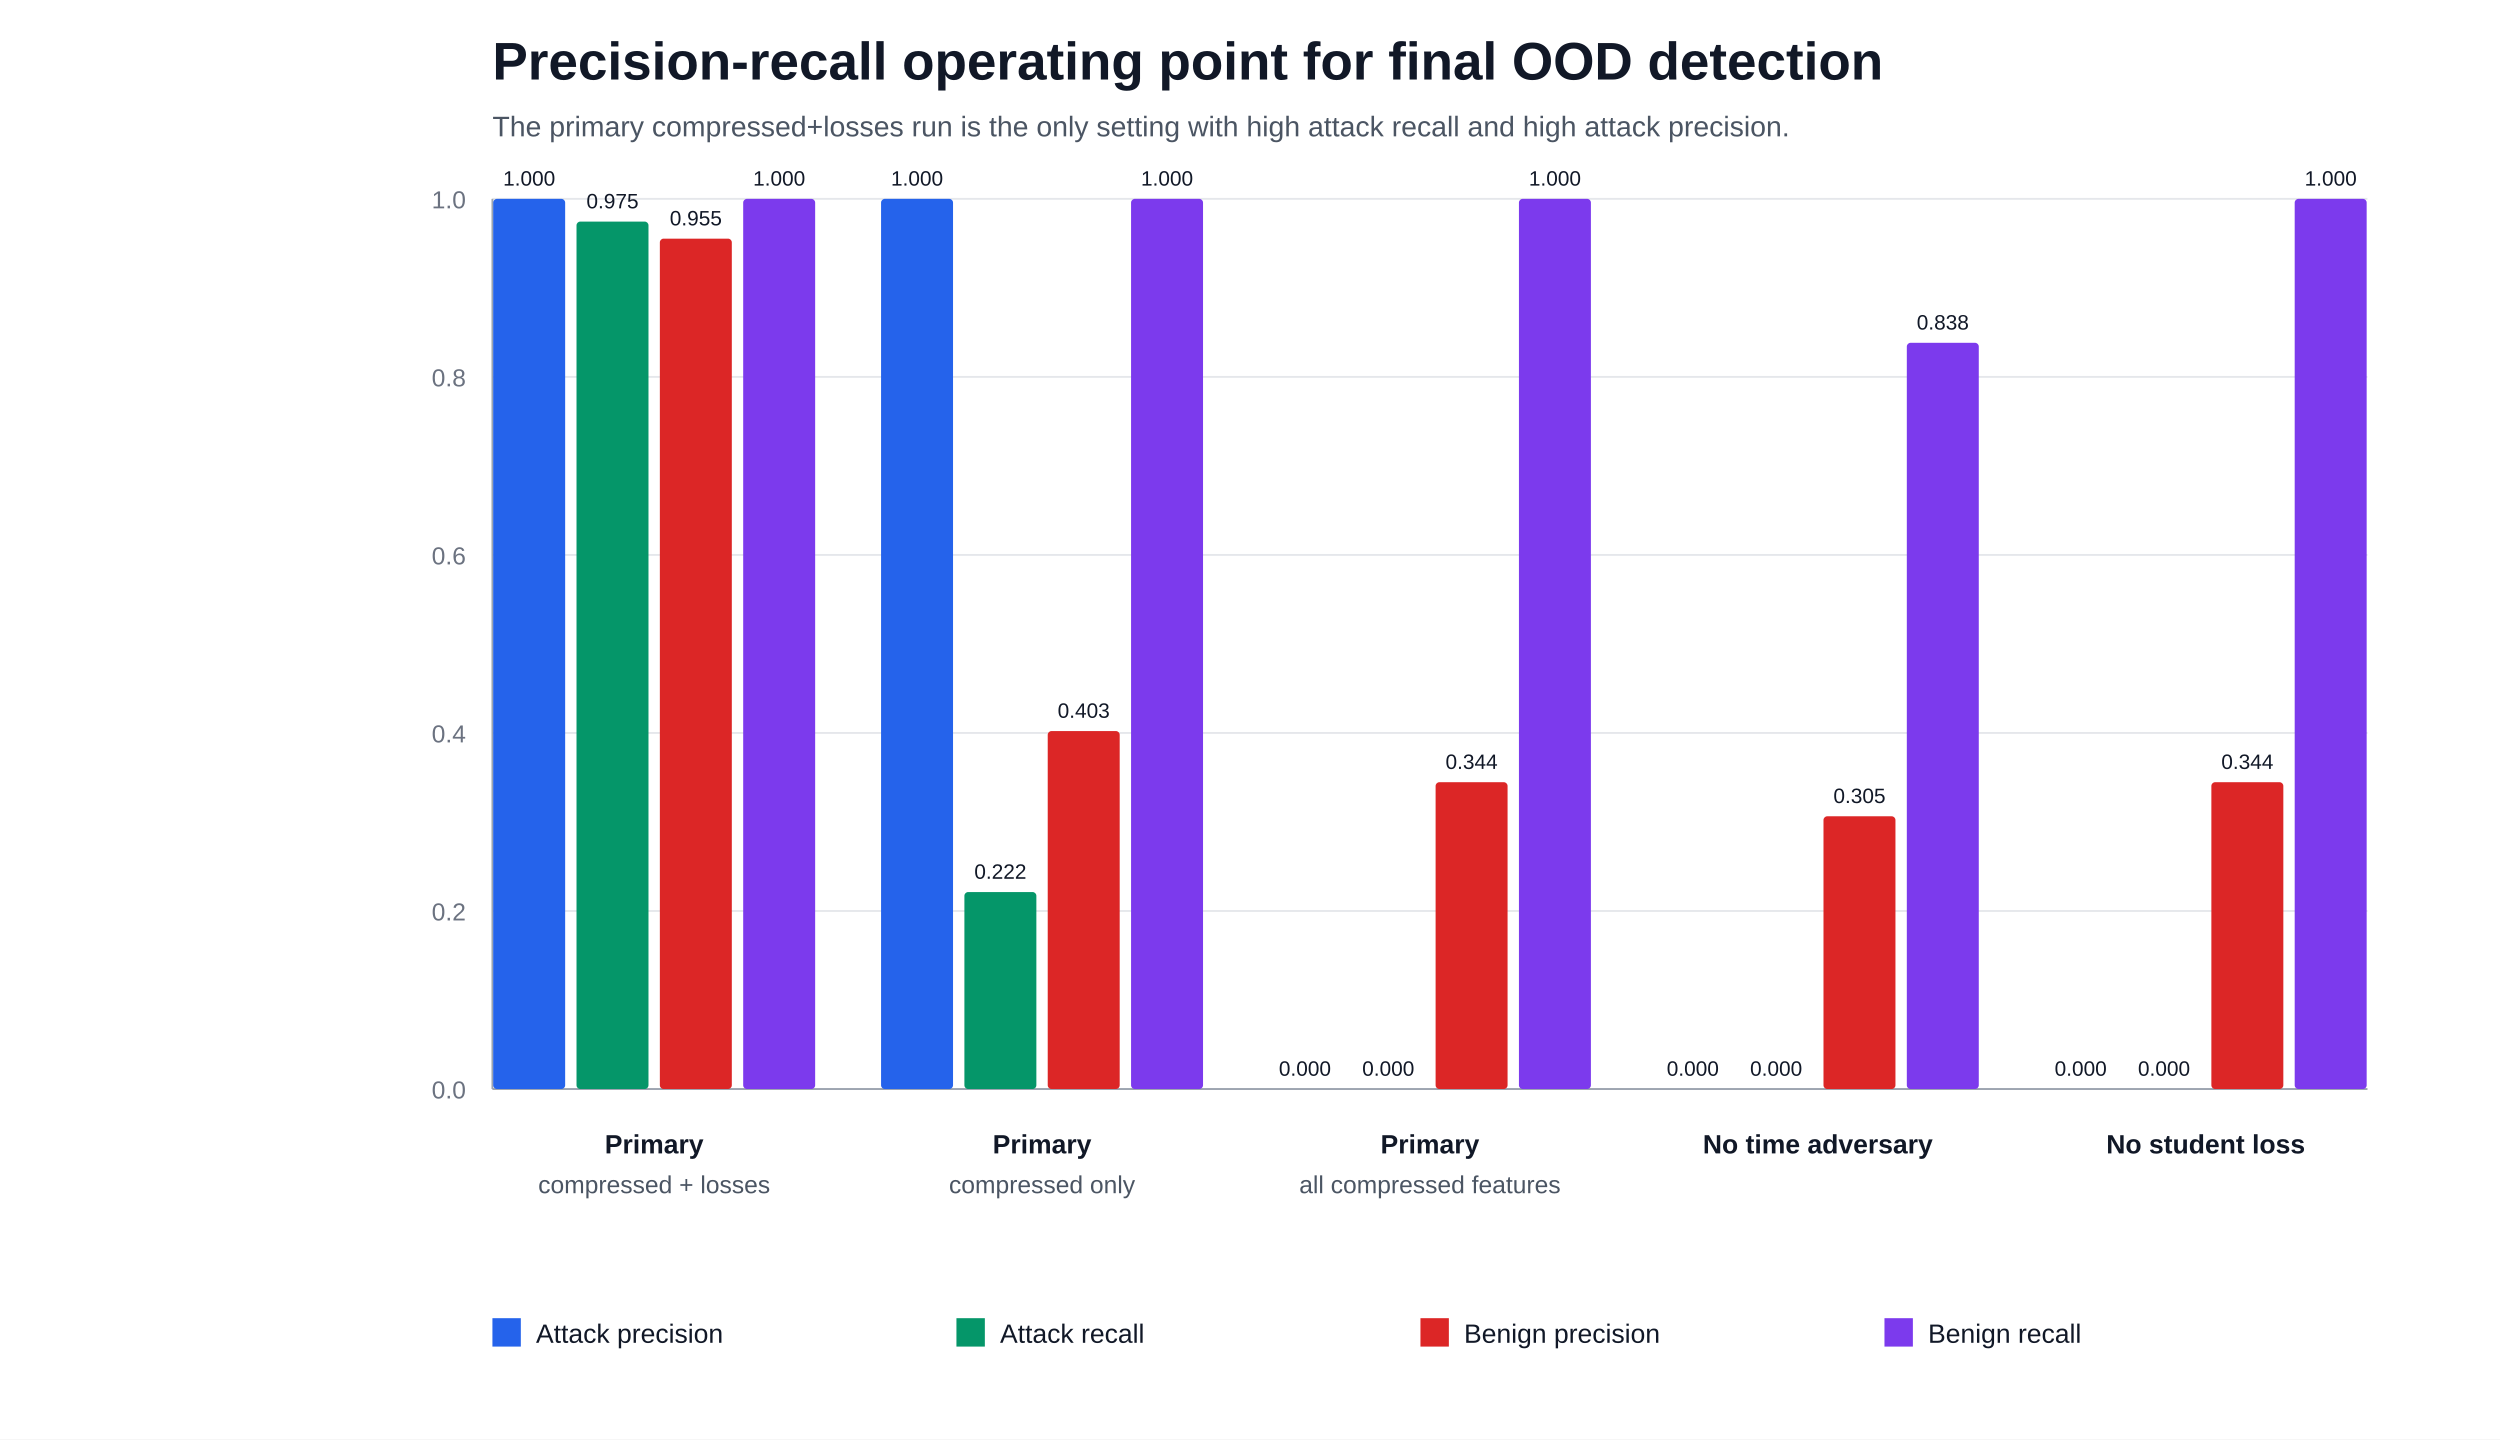
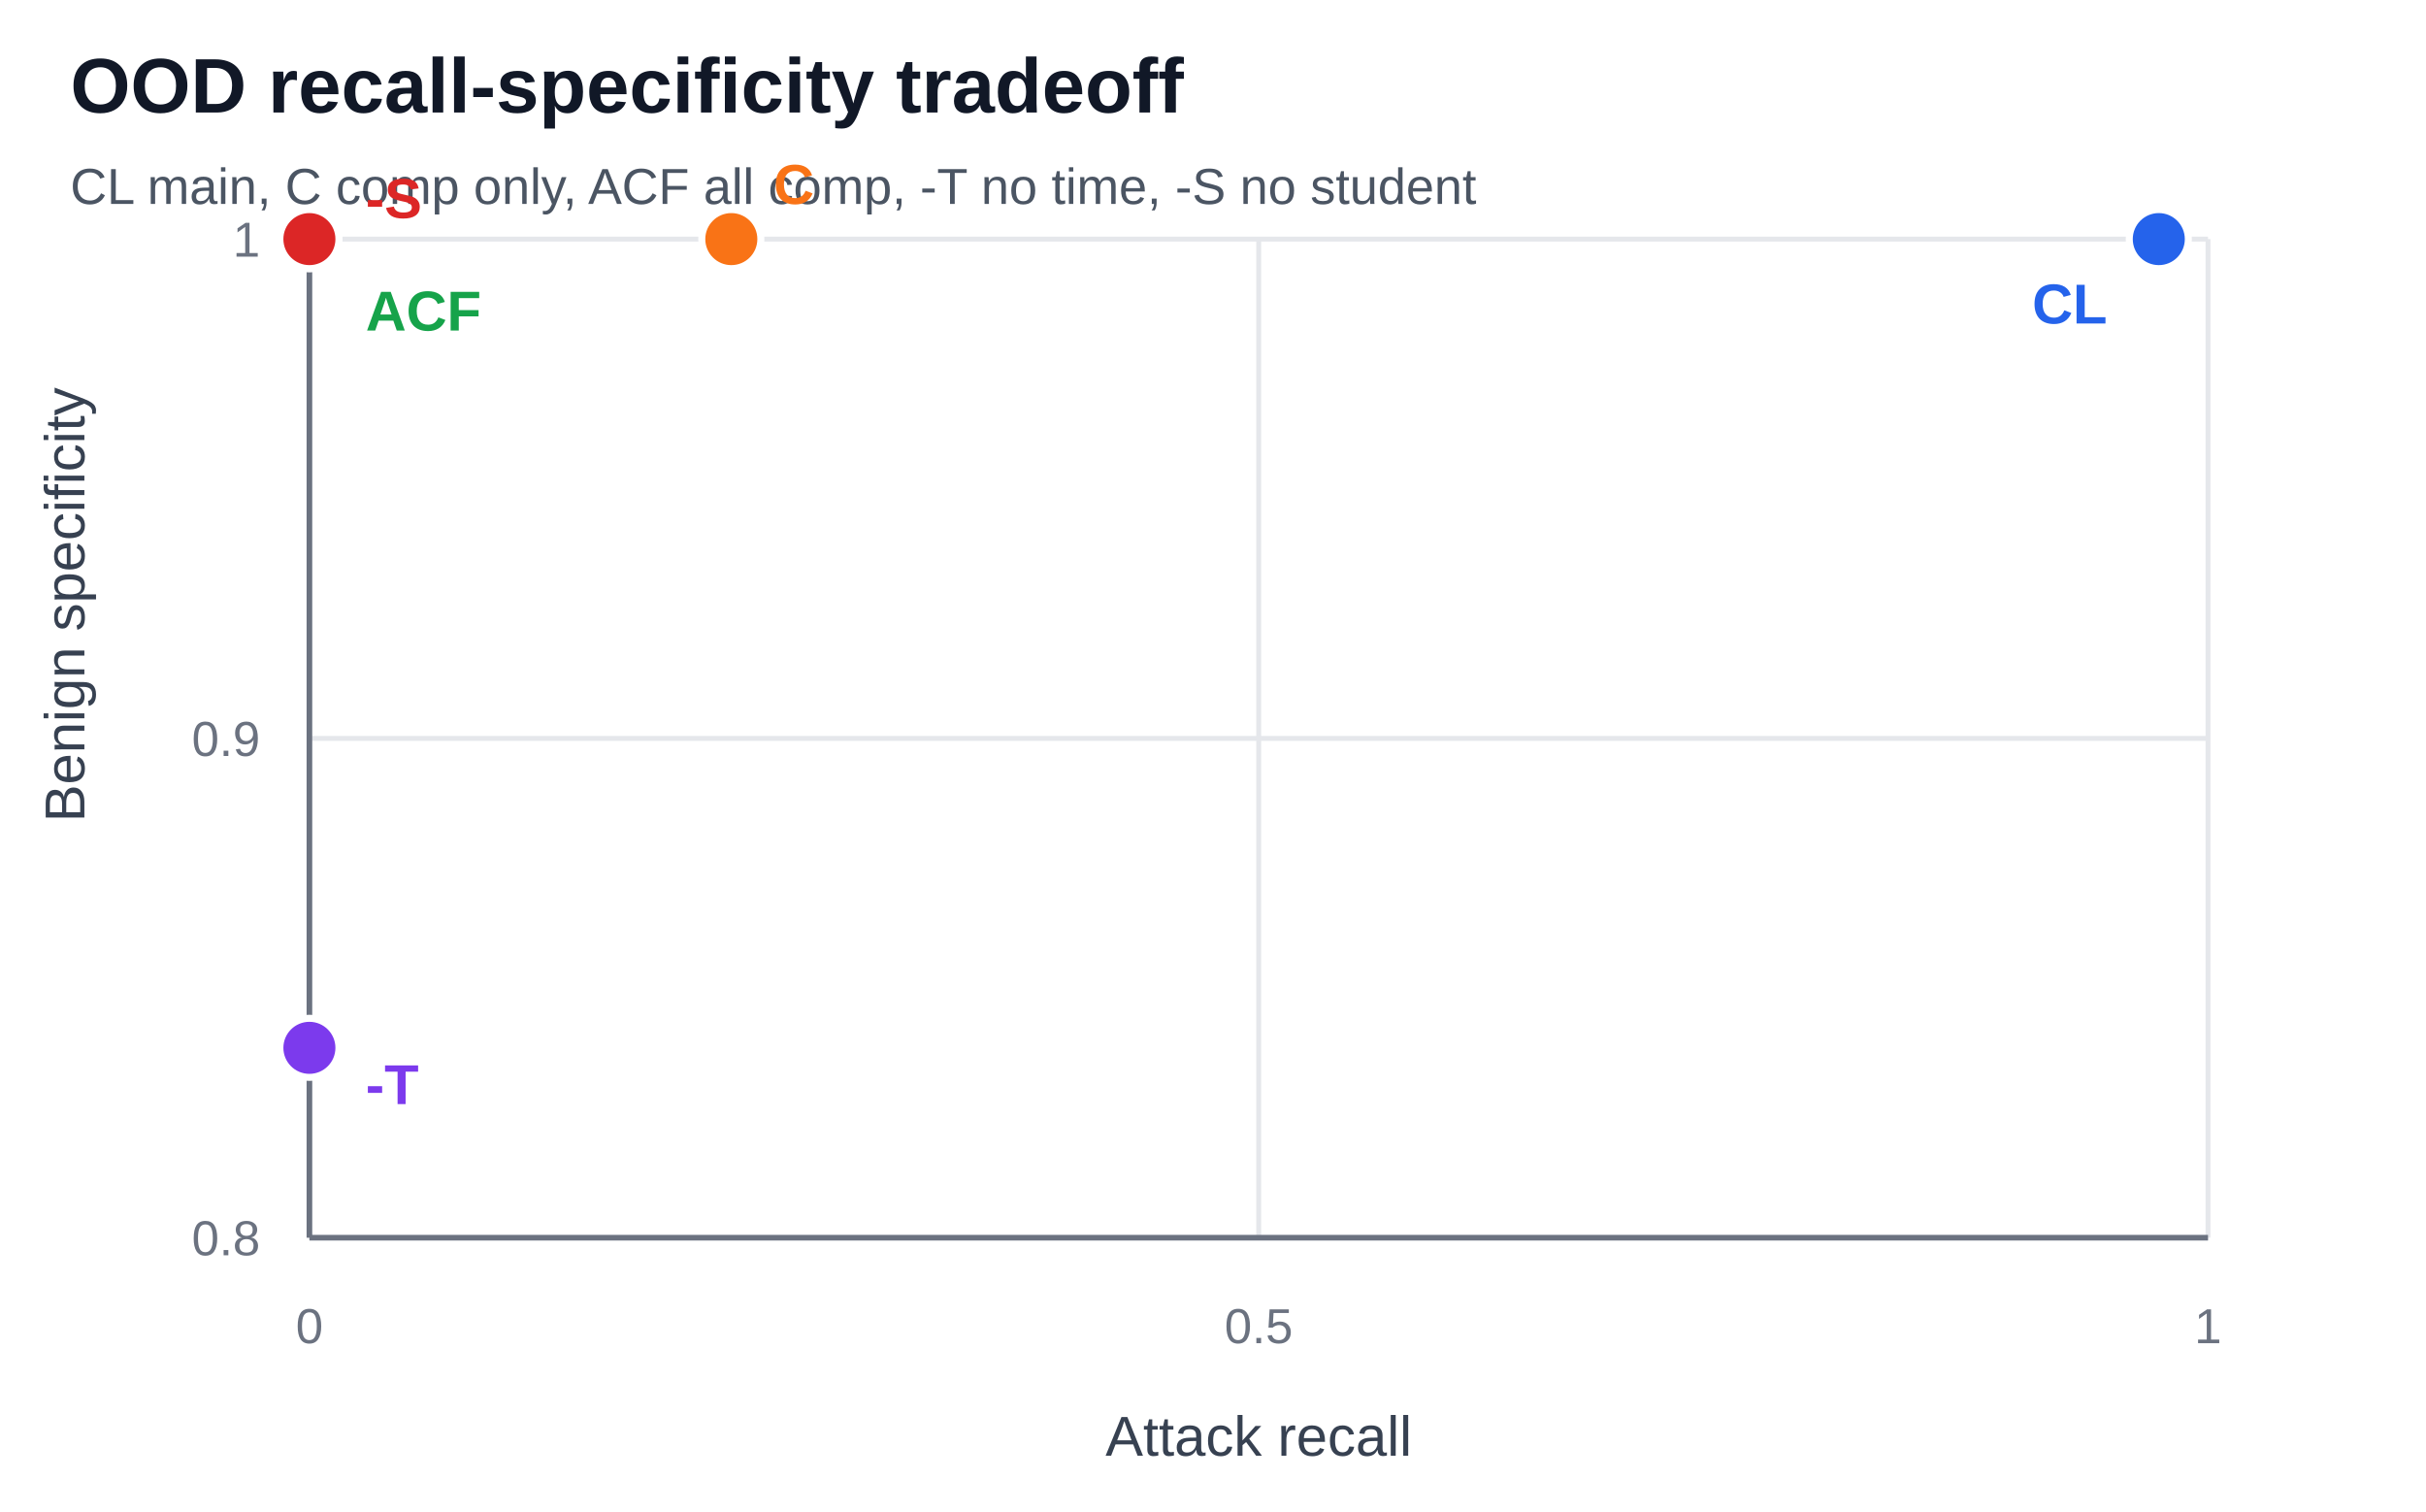
- <svg xmlns="http://www.w3.org/2000/svg" width="1320" height="760" viewBox="0 0 1320 760">
-   <rect width="100%" height="100%" fill="#ffffff" />
-   <text x="260" y="42" font-family="Arial, sans-serif" font-size="28" font-weight="700" fill="#111827">Precision-recall operating point for final OOD detection</text>
-   <text x="260" y="72" font-family="Arial, sans-serif" font-size="15" fill="#4b5563">The primary compressed+losses run is the only setting with high attack recall and high attack precision.</text>
-   <line x1="260" y1="575" x2="1250" y2="575" stroke="#e5e7eb" stroke-width="1" />
-   <text x="246" y="580" text-anchor="end" font-family="Arial, sans-serif" font-size="13" fill="#6b7280">0.0</text>
-   <line x1="260" y1="481" x2="1250" y2="481" stroke="#e5e7eb" stroke-width="1" />
-   <text x="246" y="486" text-anchor="end" font-family="Arial, sans-serif" font-size="13" fill="#6b7280">0.2</text>
-   <line x1="260" y1="387" x2="1250" y2="387" stroke="#e5e7eb" stroke-width="1" />
-   <text x="246" y="392" text-anchor="end" font-family="Arial, sans-serif" font-size="13" fill="#6b7280">0.4</text>
-   <line x1="260" y1="293" x2="1250" y2="293" stroke="#e5e7eb" stroke-width="1" />
-   <text x="246" y="298" text-anchor="end" font-family="Arial, sans-serif" font-size="13" fill="#6b7280">0.6</text>
-   <line x1="260" y1="199" x2="1250" y2="199" stroke="#e5e7eb" stroke-width="1" />
-   <text x="246" y="204" text-anchor="end" font-family="Arial, sans-serif" font-size="13" fill="#6b7280">0.8</text>
-   <line x1="260" y1="105" x2="1250" y2="105" stroke="#e5e7eb" stroke-width="1" />
-   <text x="246" y="110" text-anchor="end" font-family="Arial, sans-serif" font-size="13" fill="#6b7280">1.0</text>
-   <line x1="260" y1="105" x2="260" y2="575" stroke="#9ca3af" />
-   <line x1="260" y1="575" x2="1250" y2="575" stroke="#9ca3af" />
-   <rect x="260.4" y="105" width="38" height="470" rx="2" fill="#2563eb" />
-   <text x="279.4" y="98" text-anchor="middle" font-family="Arial, sans-serif" font-size="11" fill="#111827">1.000</text>
-   <rect x="304.4" y="117" width="38" height="458" rx="2" fill="#059669" />
-   <text x="323.4" y="110" text-anchor="middle" font-family="Arial, sans-serif" font-size="11" fill="#111827">0.975</text>
-   <rect x="348.4" y="126" width="38" height="449" rx="2" fill="#dc2626" />
-   <text x="367.4" y="119" text-anchor="middle" font-family="Arial, sans-serif" font-size="11" fill="#111827">0.955</text>
-   <rect x="392.4" y="105" width="38" height="470" rx="2" fill="#7c3aed" />
-   <text x="411.4" y="98" text-anchor="middle" font-family="Arial, sans-serif" font-size="11" fill="#111827">1.000</text>
-   <text x="345.4" y="609" text-anchor="middle" font-family="Arial, sans-serif" font-size="14" font-weight="600" fill="#111827">Primary</text>
-   <text x="345.4" y="630" text-anchor="middle" font-family="Arial, sans-serif" font-size="13" fill="#4b5563">compressed + losses</text>
-   <rect x="465.2" y="105" width="38" height="470" rx="2" fill="#2563eb" />
-   <text x="484.2" y="98" text-anchor="middle" font-family="Arial, sans-serif" font-size="11" fill="#111827">1.000</text>
-   <rect x="509.2" y="471" width="38" height="104" rx="2" fill="#059669" />
-   <text x="528.2" y="464" text-anchor="middle" font-family="Arial, sans-serif" font-size="11" fill="#111827">0.222</text>
-   <rect x="553.2" y="386" width="38" height="189" rx="2" fill="#dc2626" />
-   <text x="572.2" y="379" text-anchor="middle" font-family="Arial, sans-serif" font-size="11" fill="#111827">0.403</text>
-   <rect x="597.2" y="105" width="38" height="470" rx="2" fill="#7c3aed" />
-   <text x="616.2" y="98" text-anchor="middle" font-family="Arial, sans-serif" font-size="11" fill="#111827">1.000</text>
-   <text x="550.2" y="609" text-anchor="middle" font-family="Arial, sans-serif" font-size="14" font-weight="600" fill="#111827">Primary</text>
-   <text x="550.2" y="630" text-anchor="middle" font-family="Arial, sans-serif" font-size="13" fill="#4b5563">compressed only</text>
-   <rect x="670" y="575" width="38" height="0" rx="2" fill="#2563eb" />
-   <text x="689" y="568" text-anchor="middle" font-family="Arial, sans-serif" font-size="11" fill="#111827">0.000</text>
-   <rect x="714" y="575" width="38" height="0" rx="2" fill="#059669" />
-   <text x="733" y="568" text-anchor="middle" font-family="Arial, sans-serif" font-size="11" fill="#111827">0.000</text>
-   <rect x="758" y="413" width="38" height="162" rx="2" fill="#dc2626" />
-   <text x="777" y="406" text-anchor="middle" font-family="Arial, sans-serif" font-size="11" fill="#111827">0.344</text>
-   <rect x="802" y="105" width="38" height="470" rx="2" fill="#7c3aed" />
-   <text x="821" y="98" text-anchor="middle" font-family="Arial, sans-serif" font-size="11" fill="#111827">1.000</text>
-   <text x="755" y="609" text-anchor="middle" font-family="Arial, sans-serif" font-size="14" font-weight="600" fill="#111827">Primary</text>
-   <text x="755" y="630" text-anchor="middle" font-family="Arial, sans-serif" font-size="13" fill="#4b5563">all compressed features</text>
-   <rect x="874.8" y="575" width="38" height="0" rx="2" fill="#2563eb" />
-   <text x="893.8" y="568" text-anchor="middle" font-family="Arial, sans-serif" font-size="11" fill="#111827">0.000</text>
-   <rect x="918.8" y="575" width="38" height="0" rx="2" fill="#059669" />
-   <text x="937.8" y="568" text-anchor="middle" font-family="Arial, sans-serif" font-size="11" fill="#111827">0.000</text>
-   <rect x="962.8" y="431" width="38" height="144" rx="2" fill="#dc2626" />
-   <text x="981.8" y="424" text-anchor="middle" font-family="Arial, sans-serif" font-size="11" fill="#111827">0.305</text>
-   <rect x="1006.8" y="181" width="38" height="394" rx="2" fill="#7c3aed" />
-   <text x="1025.8" y="174" text-anchor="middle" font-family="Arial, sans-serif" font-size="11" fill="#111827">0.838</text>
-   <text x="959.8" y="609" text-anchor="middle" font-family="Arial, sans-serif" font-size="14" font-weight="600" fill="#111827">No time adversary</text>
-   <rect x="1079.6" y="575" width="38" height="0" rx="2" fill="#2563eb" />
-   <text x="1098.6" y="568" text-anchor="middle" font-family="Arial, sans-serif" font-size="11" fill="#111827">0.000</text>
-   <rect x="1123.6" y="575" width="38" height="0" rx="2" fill="#059669" />
-   <text x="1142.6" y="568" text-anchor="middle" font-family="Arial, sans-serif" font-size="11" fill="#111827">0.000</text>
-   <rect x="1167.6" y="413" width="38" height="162" rx="2" fill="#dc2626" />
-   <text x="1186.6" y="406" text-anchor="middle" font-family="Arial, sans-serif" font-size="11" fill="#111827">0.344</text>
-   <rect x="1211.6" y="105" width="38" height="470" rx="2" fill="#7c3aed" />
-   <text x="1230.6" y="98" text-anchor="middle" font-family="Arial, sans-serif" font-size="11" fill="#111827">1.000</text>
-   <text x="1164.6" y="609" text-anchor="middle" font-family="Arial, sans-serif" font-size="14" font-weight="600" fill="#111827">No student loss</text>
-   <rect x="260" y="696" width="15" height="15" fill="#2563eb" />
-   <text x="283" y="709" font-family="Arial, sans-serif" font-size="14" fill="#111827">Attack precision</text>
-   <rect x="505" y="696" width="15" height="15" fill="#059669" />
-   <text x="528" y="709" font-family="Arial, sans-serif" font-size="14" fill="#111827">Attack recall</text>
-   <rect x="750" y="696" width="15" height="15" fill="#dc2626" />
-   <text x="773" y="709" font-family="Arial, sans-serif" font-size="14" fill="#111827">Benign precision</text>
-   <rect x="995" y="696" width="15" height="15" fill="#7c3aed" />
-   <text x="1018" y="709" font-family="Arial, sans-serif" font-size="14" fill="#111827">Benign recall</text>
+ <svg xmlns="http://www.w3.org/2000/svg" width="3.45in" height="2.15in" viewBox="0 0 345 215">
+   <rect width="345" height="215" fill="#ffffff" />
+   <text x="10" y="16" font-family="Arial, sans-serif" font-size="11" font-weight="700" fill="#111827">OOD recall-specificity tradeoff</text>
+   <text x="10" y="29" font-family="Arial, sans-serif" font-size="7.2" fill="#4b5563">CL main, C comp only, ACF all comp, -T no time, -S no student</text>
+   <line x1="44" y1="34" x2="44" y2="176" stroke="#e5e7eb" stroke-width="0.7" />
+   <text x="44" y="191" text-anchor="middle" font-family="Arial, sans-serif" font-size="7" fill="#6b7280">0</text>
+   <line x1="179" y1="34" x2="179" y2="176" stroke="#e5e7eb" stroke-width="0.7" />
+   <text x="179" y="191" text-anchor="middle" font-family="Arial, sans-serif" font-size="7" fill="#6b7280">0.5</text>
+   <line x1="314" y1="34" x2="314" y2="176" stroke="#e5e7eb" stroke-width="0.7" />
+   <text x="314" y="191" text-anchor="middle" font-family="Arial, sans-serif" font-size="7" fill="#6b7280">1</text>
+   <line x1="44" y1="176" x2="314" y2="176" stroke="#e5e7eb" stroke-width="0.7" />
+   <text x="37" y="178.5" text-anchor="end" font-family="Arial, sans-serif" font-size="7" fill="#6b7280">0.8</text>
+   <line x1="44" y1="105" x2="314" y2="105" stroke="#e5e7eb" stroke-width="0.7" />
+   <text x="37" y="107.5" text-anchor="end" font-family="Arial, sans-serif" font-size="7" fill="#6b7280">0.9</text>
+   <line x1="44" y1="34" x2="314" y2="34" stroke="#e5e7eb" stroke-width="0.7" />
+   <text x="37" y="36.5" text-anchor="end" font-family="Arial, sans-serif" font-size="7" fill="#6b7280">1</text>
+   <line x1="44" y1="34" x2="44" y2="176" stroke="#6b7280" stroke-width="0.8" />
+   <line x1="44" y1="176" x2="314" y2="176" stroke="#6b7280" stroke-width="0.8" />
+   <circle cx="307" cy="34" r="4.2" fill="#2563eb" stroke="#ffffff" stroke-width="1" />
+   <text x="289" y="46" font-family="Arial, sans-serif" font-size="8" font-weight="700" fill="#2563eb">CL</text>
+   <circle cx="104" cy="34" r="4.2" fill="#f97316" stroke="#ffffff" stroke-width="1" />
+   <text x="110" y="29" font-family="Arial, sans-serif" font-size="8" font-weight="700" fill="#f97316">C</text>
+   <circle cx="44" cy="34" r="4.2" fill="#16a34a" stroke="#ffffff" stroke-width="1" />
+   <text x="52" y="47" font-family="Arial, sans-serif" font-size="8" font-weight="700" fill="#16a34a">ACF</text>
+   <circle cx="44" cy="149" r="4.2" fill="#7c3aed" stroke="#ffffff" stroke-width="1" />
+   <text x="52" y="157" font-family="Arial, sans-serif" font-size="8" font-weight="700" fill="#7c3aed">-T</text>
+   <circle cx="44" cy="34" r="4.2" fill="#dc2626" stroke="#ffffff" stroke-width="1" />
+   <text x="52" y="31" font-family="Arial, sans-serif" font-size="8" font-weight="700" fill="#dc2626">-S</text>
+   <text x="179" y="207" text-anchor="middle" font-family="Arial, sans-serif" font-size="8" fill="#374151">Attack recall</text>
+   <text x="12" y="86" transform="rotate(-90 12,86)" text-anchor="middle" font-family="Arial, sans-serif" font-size="8" fill="#374151">Benign specificity</text>
</svg>
